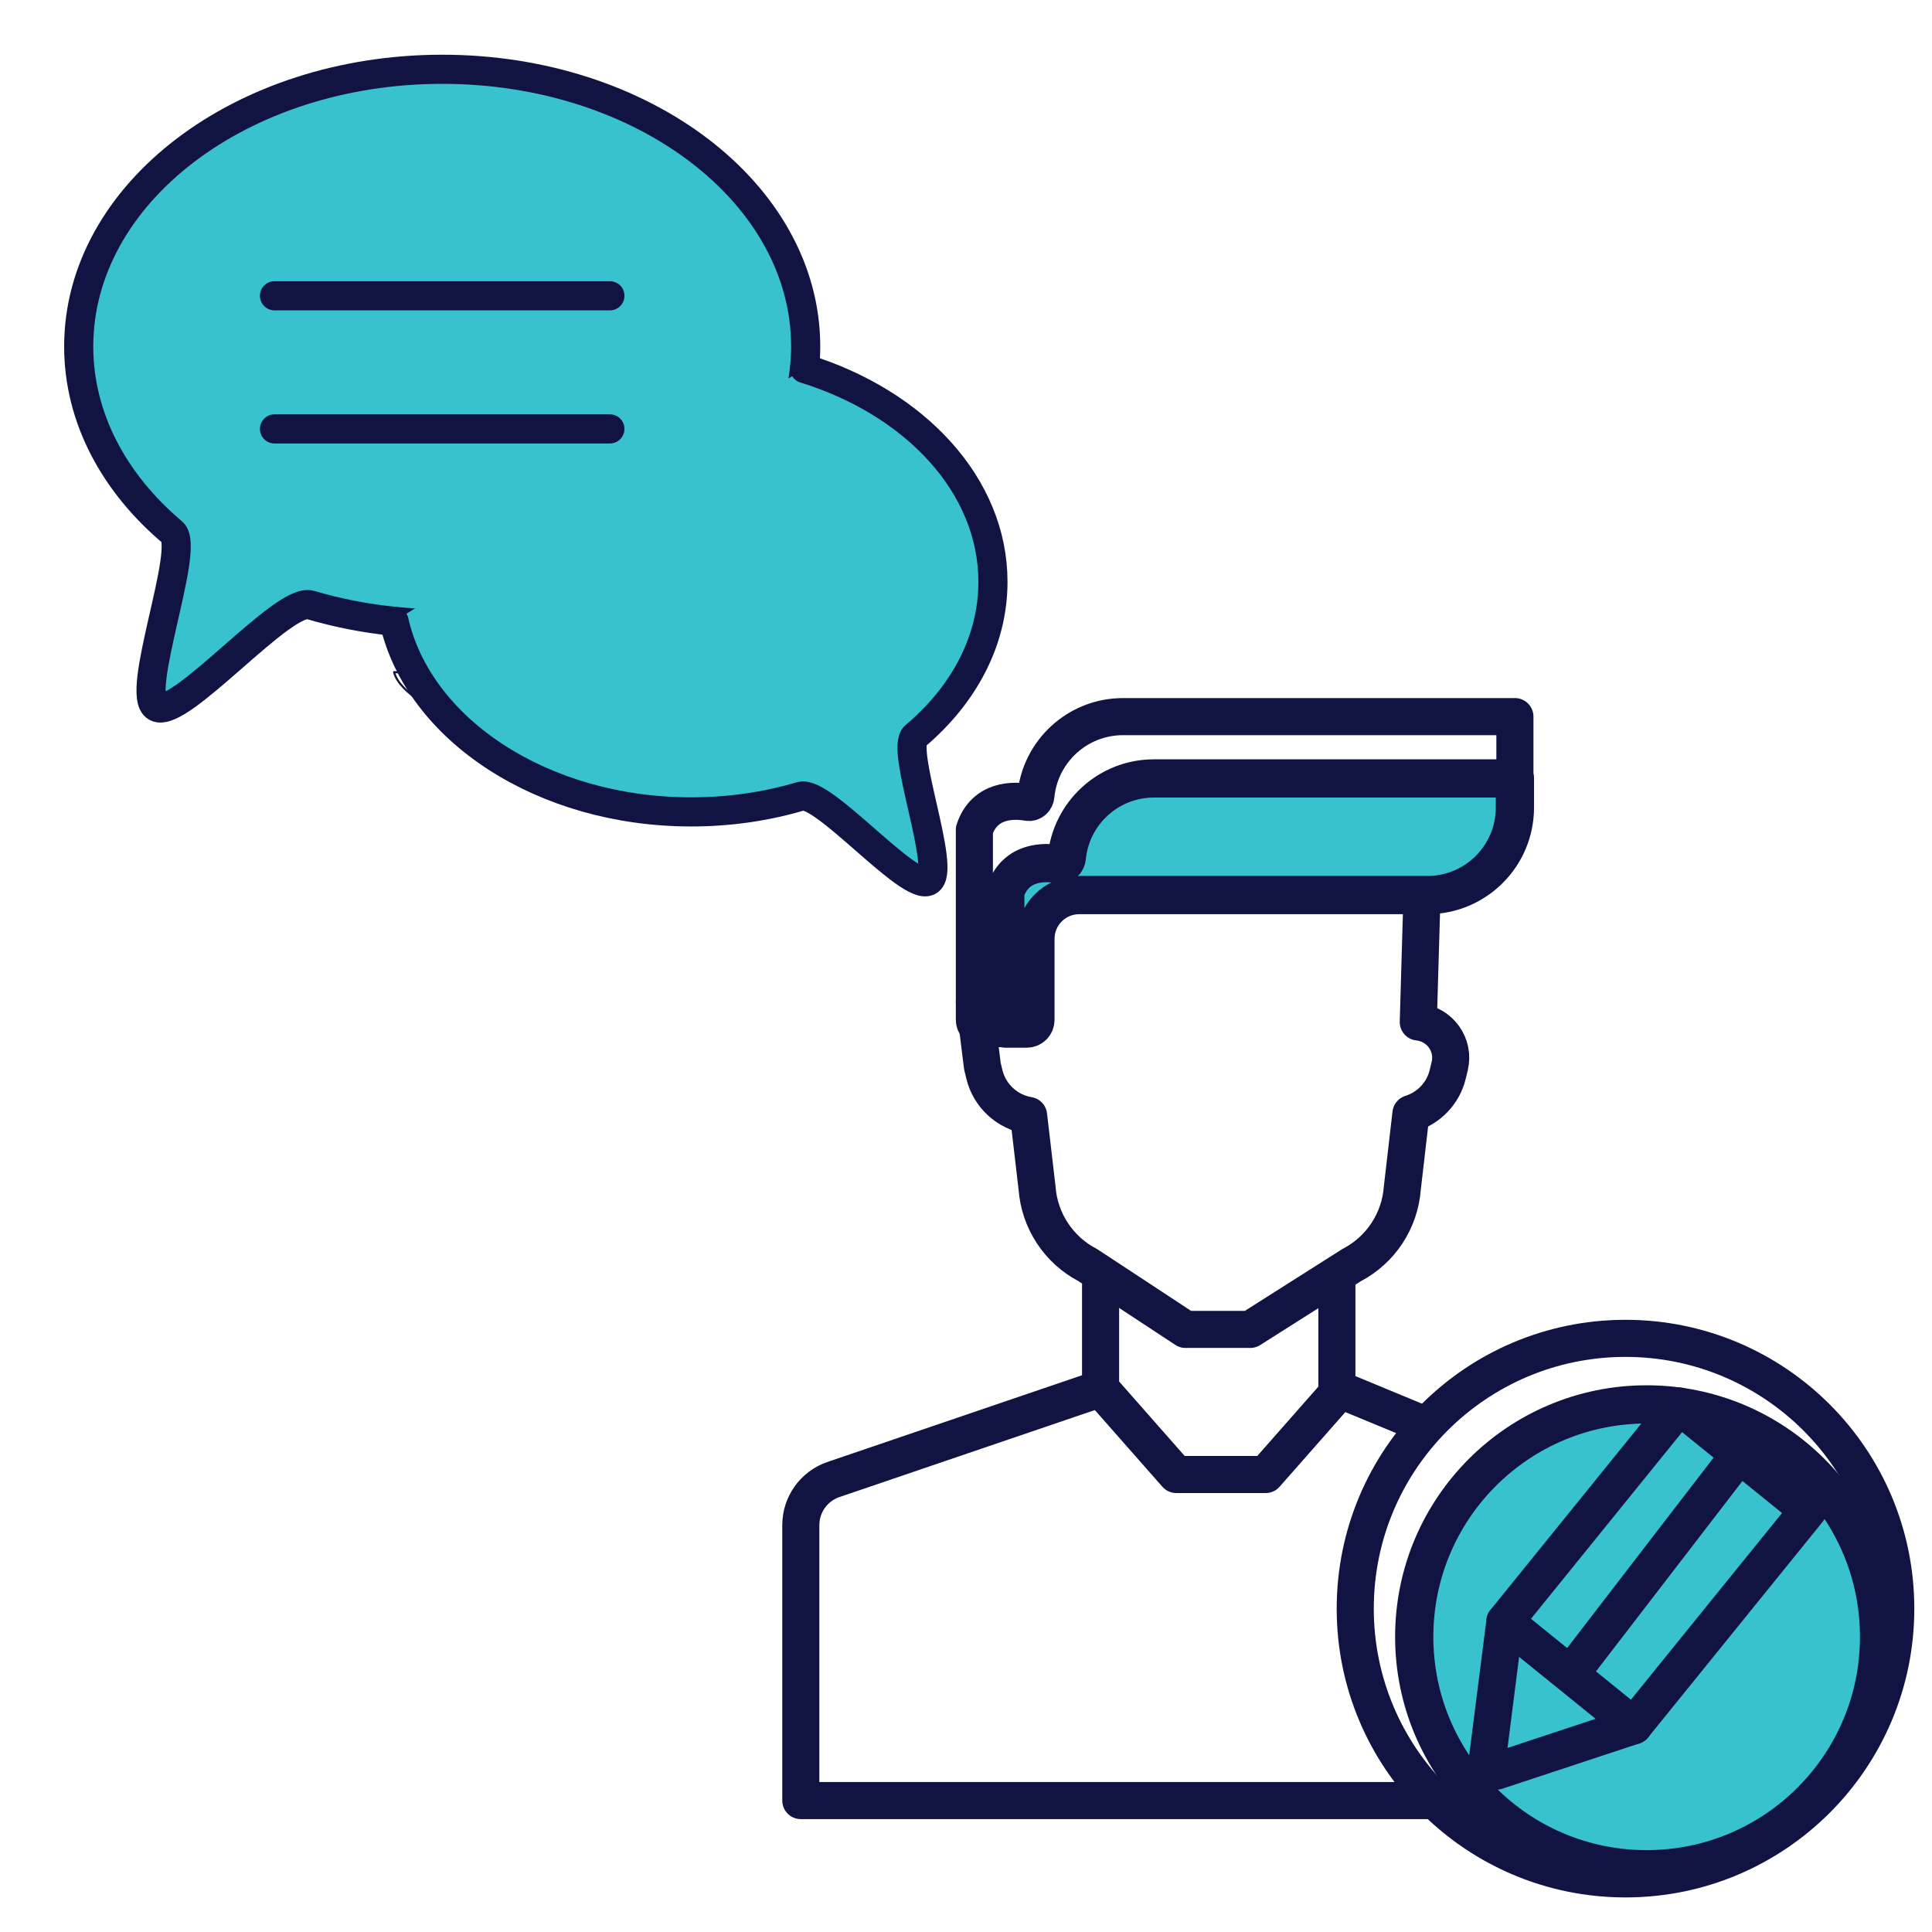
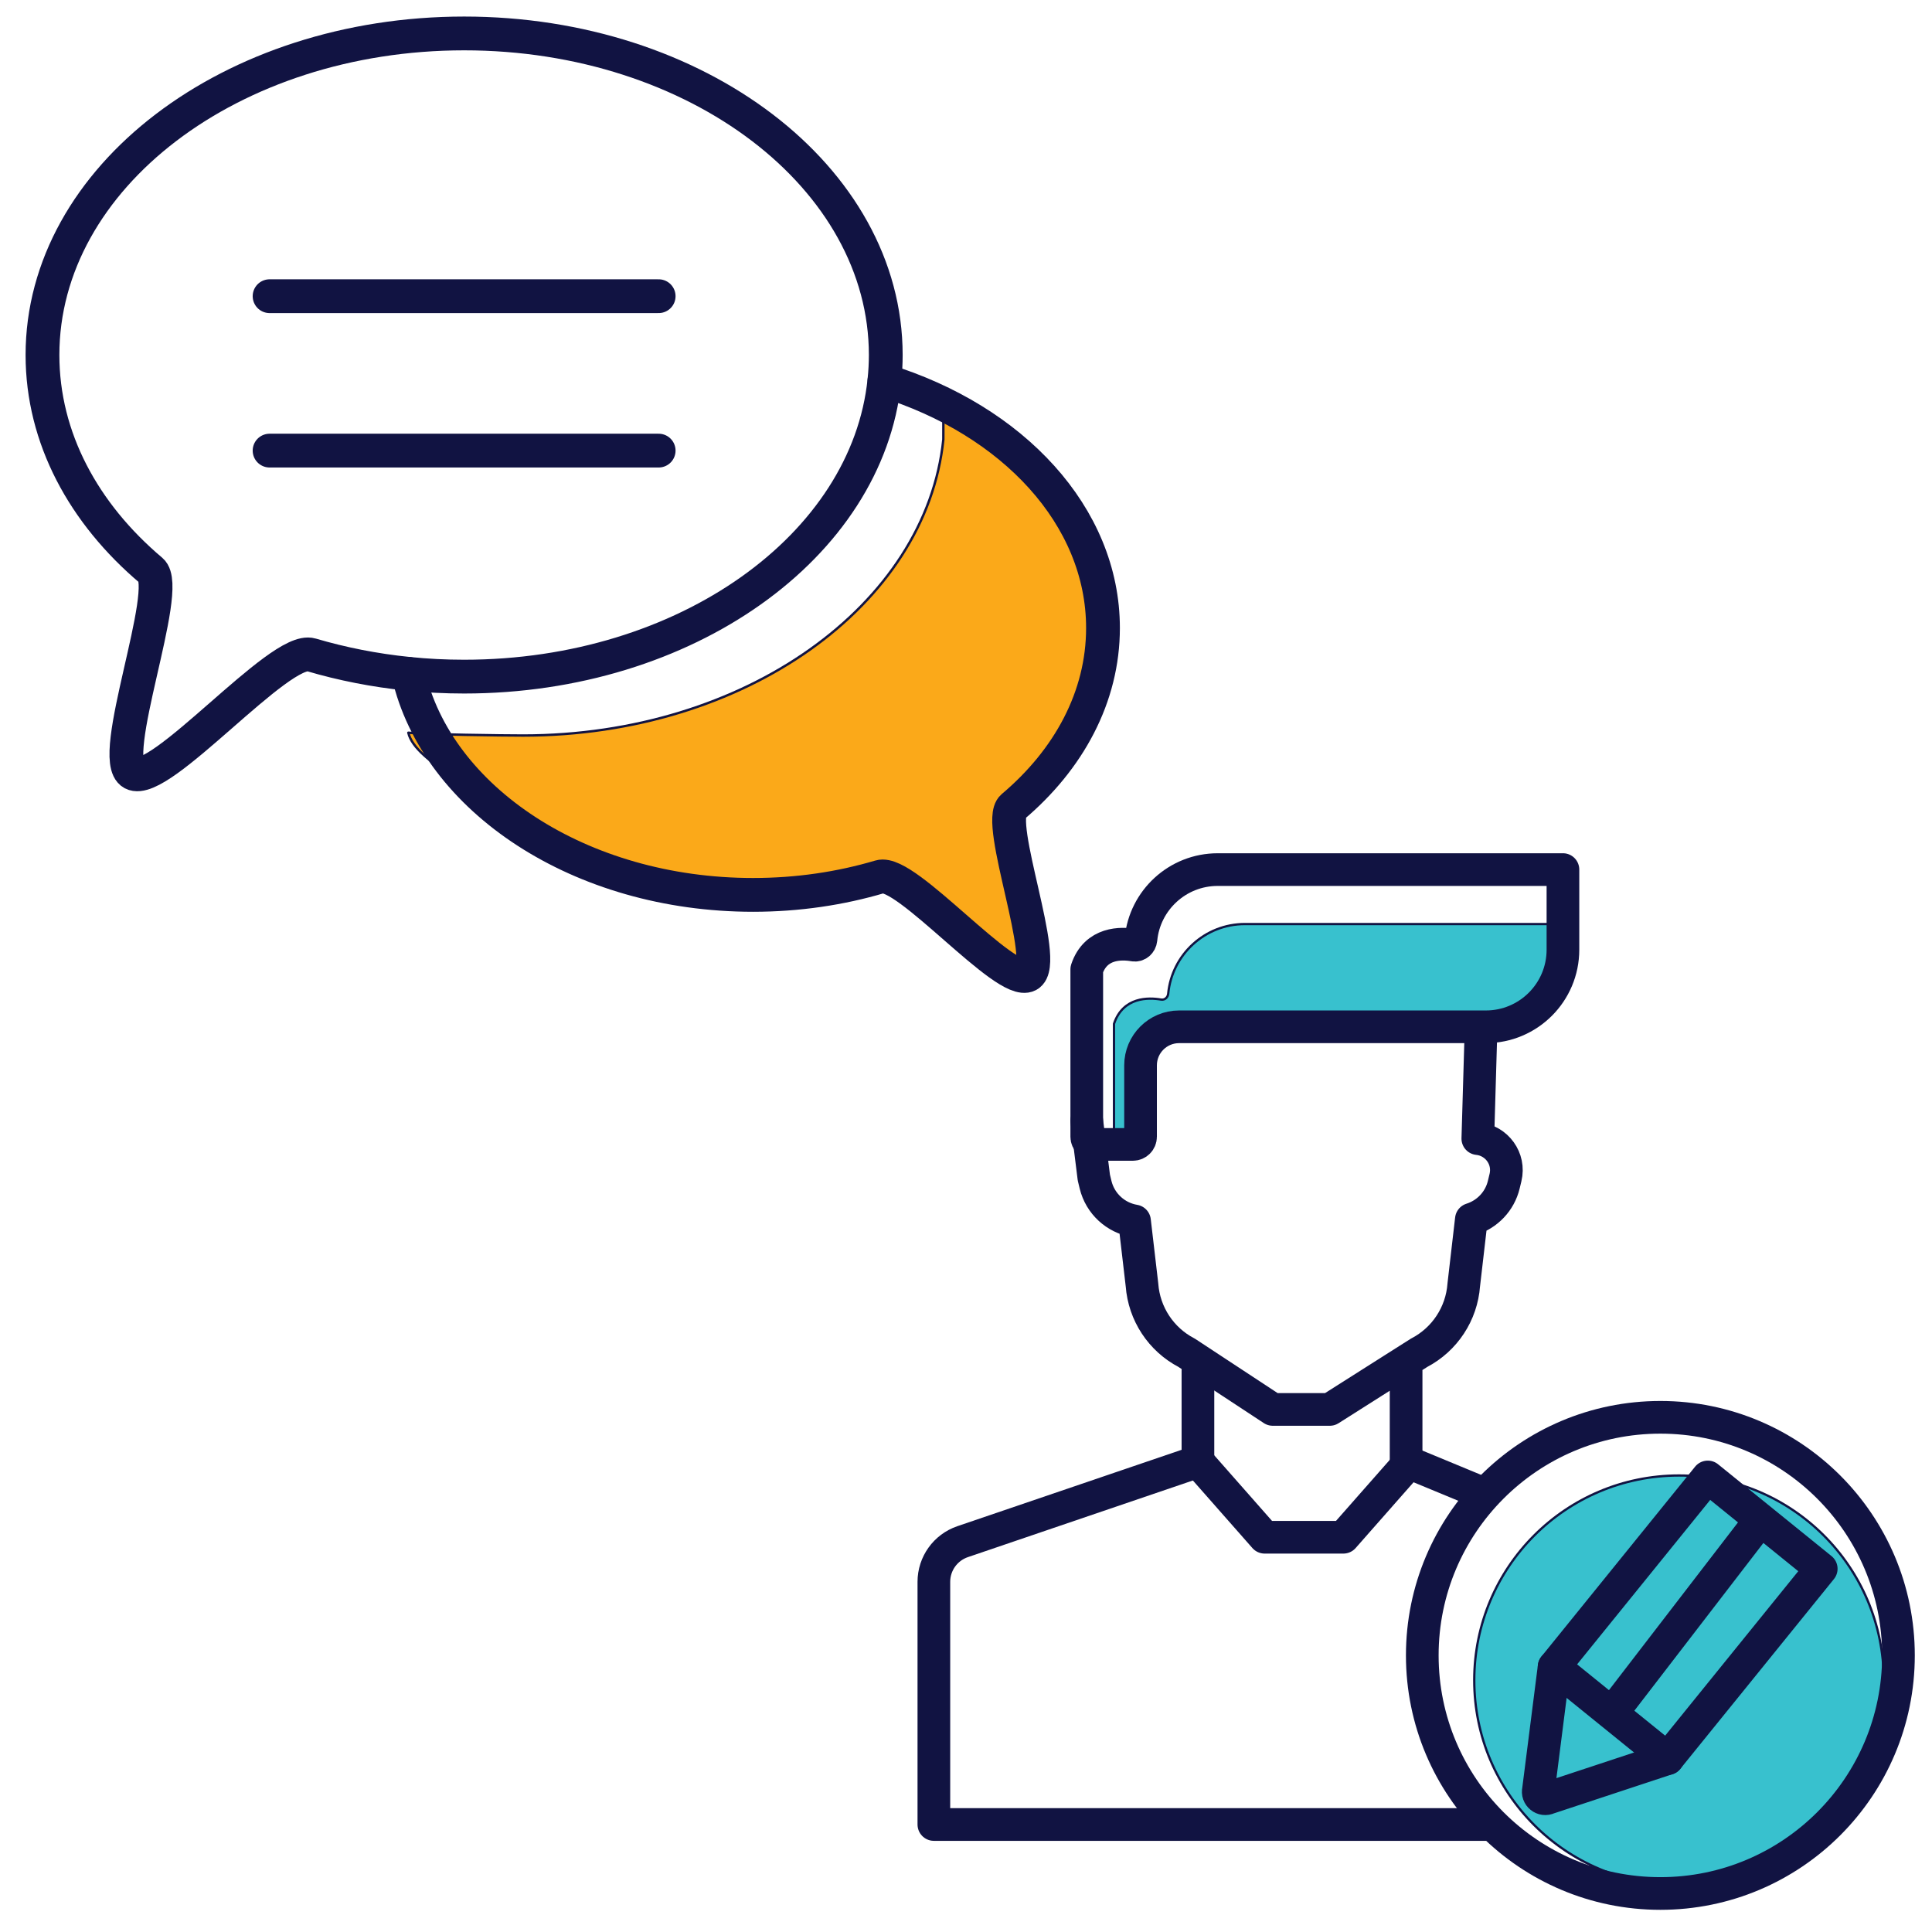
- <svg xmlns="http://www.w3.org/2000/svg" class="forum_and_scribe" version="1.1" viewBox="0 0 512 512" xml:space="preserve">
-   <defs id="defs29">
- 	
- 	
- 	
- 	
- 	
- 	
- </defs>
-   <style type="text/css" id="style10">
- 	svg.forum_and_scribe .st0{opacity:0.6;fill:#FBA919;}
- 	svg.forum_and_scribe .st1{fill:#FBA919;}
- 	svg.forum_and_scribe .st2{fill:none;stroke:#111342;stroke-width:14.798;stroke-linecap:round;stroke-linejoin:round;stroke-miterlimit:10;}
- </style>
-   <g id="g85" transform="matrix(0.5215681,0,0,0.5215681,0.6576416,-10.48106)">
-     <path style="stroke-width:1.046" class="st1" d="m 463.726,394.078 c 24.569,-20.718 39.532,-48.206 39.532,-78.352 0,-20.77 -7.094,-40.285 -19.557,-57.184 -14.293,-10.861 -31.381,-32.437 -50.351,-38.297 l -0.021,12.902 c -7.461,72.566 -87.048,129.677 -184.078,129.677 -8.287,0 -42.273,-0.408 -50.268,-1.235 3.024,13.32 34.792,25.835 43.152,37.188 27.687,20.927 65.806,33.861 107.87,33.861 19.609,0 38.349,-2.815 55.583,-7.952 11.385,-3.38 55.018,48.363 64.906,43.1 9.532,-5.106 -14.565,-67.125 -6.77,-73.706 z" id="path14" />
-     <path class="st2" d="m 408.111,196.147 c 0,3.767 -0.209,7.513 -0.596,11.196 -7.461,72.566 -87.048,129.677 -184.078,129.677 -8.287,0 -16.47,-0.408 -24.464,-1.235 -14.785,-1.496 -29.037,-4.332 -42.535,-8.308 -13.728,-4.102 -66.298,58.251 -78.216,51.9 -11.51,-6.142 17.548,-80.874 8.151,-88.805 C 56.772,265.595 38.732,232.477 38.732,196.147 38.732,118.37 121.416,55.295 223.427,55.295 325.427,55.285 408.111,118.36 408.111,196.147 Z" id="path16" />
-     <path class="st2" d="m 407.536,207.354 c 56.138,17.338 95.722,59.329 95.722,108.373 0,30.156 -14.963,57.634 -39.542,78.363 -7.785,6.582 16.323,68.6 6.76,73.685 -9.888,5.263 -53.501,-46.459 -64.906,-43.079 -17.234,5.117 -35.974,7.931 -55.583,7.931 -75.674,0 -138.55,-41.844 -151.023,-96.842" id="path18" />
-     <line class="st2" x1="138.211" y1="170.385" x2="308.633" y2="170.385" id="line20" />
-     <line class="st2" x1="138.211" y1="238.023" x2="308.633" y2="238.023" id="line22" />
+ <svg xmlns="http://www.w3.org/2000/svg" class="forum_and_scribe" viewBox="0 0 512 512">
+   <style>svg.forum_and_scribe .C{stroke:#111342}svg.forum_and_scribe .D{stroke-linejoin:round}svg.forum_and_scribe .E{stroke-miterlimit:10}svg.forum_and_scribe .F{stroke-linecap:round}svg.forum_and_scribe .G{stroke-width:15.771}svg.forum_and_scribe .H{stroke-width:1.098}</style>
+   <g class="C D E">
+     <path d="M268.385 213.832c14.865-12.535 23.918-29.166 23.918-47.405 0-12.567-4.292-24.373-11.832-34.597-8.648-6.571-18.986-19.625-30.463-23.17l-.013 7.806c-4.514 43.904-52.665 78.457-111.37 78.457-5.014 0-25.576-.247-30.413-.747 1.83 8.059 21.05 15.631 26.108 22.499 16.751 12.661 39.814 20.486 65.264 20.486 11.864 0 23.202-1.703 33.629-4.811 6.888-2.045 33.287 29.261 39.27 26.076 5.767-3.089-8.812-40.612-4.096-44.594z" fill="#fba919" stroke-width=".633" />
+     <g fill="none" stroke-width="8.953">
+       <path d="M234.737 94.08a64.87 64.87 0 0 1-.361 6.774c-4.514 43.904-52.665 78.457-111.37 78.457-5.014 0-9.965-.247-14.801-.747-8.945-.905-17.568-2.621-25.734-5.027-8.306-2.482-40.112 35.243-47.322 31.4-6.964-3.716 10.617-48.93 4.932-53.729-17.91-15.111-28.824-35.148-28.824-57.129C11.256 47.023 61.281 8.862 123 8.862c61.712-.006 111.737 38.155 111.737 85.218z" />
+       <path d="M234.389 100.86c33.964 10.49 57.914 35.895 57.914 65.567 0 18.245-9.053 34.87-23.924 47.411-4.71 3.982 9.876 41.504 4.09 44.581-5.983 3.184-32.369-28.108-39.27-26.064-10.427 3.096-21.765 4.799-33.629 4.799-45.784 0-83.825-25.317-91.372-58.591M71.442 78.493h103.109M71.442 119.415h103.109" class="F" />
+     </g>
  </g>
-   <style id="style10-6" type="text/css">
- 	svg.forum_and_scribe .st0{opacity:0.6;fill:#38C1CE;}
- 	svg.forum_and_scribe .st1{fill:none;stroke:#111342;stroke-width:14.36;stroke-linecap:round;stroke-linejoin:round;stroke-miterlimit:10;}
- 	svg.forum_and_scribe .st2{fill:#38C1CE;}
- </style>
-   <g transform="matrix(0.6844632,0,0,0.6844632,169.6104,168.9561)" id="g35">
-     <path id="XMLID_51_" class="st1" d="m 178.32,250.87 v 39.89 L 74.9,325.99 c -7.56,2.57 -12.64,9.68 -12.64,17.66 V 450.3 h 242.93" />
-     <polyline class="st1" points="269.81,250.87 269.81,290.76 303.23,304.59   " id="polyline15" />
-     <path id="XMLID_48_" class="st1" d="m 302.68,102.81 -1.35,46.04 c 8.3,0.86 14.17,8.8 12.16,17.12 l -0.76,3.15 c -1.78,7.36 -7.3,13 -14.24,15.19 l -3.34,28.83 c -0.93,12.66 -8.34,23.95 -19.6,29.82 l -39.27,24.91 H 211.2 l -37.87,-24.91 c -11.26,-5.87 -18.67,-17.16 -19.6,-29.82 l -3.28,-28.1 c -8.27,-1.38 -15.09,-7.56 -17.12,-15.92 l -0.76,-3.15 -3.11,-24.97" />
-     <polyline id="XMLID_47_" class="st1" points="178.32,290.76 207.64,324.05 242.24,324.05 271.56,290.76   " />
-     <path class="st2" d="m 338.74,54.55 v 11.27 c 0,18.72 -15.17,33.89 -33.89,33.89 H 170.04 c -9.36,0 -16.94,7.59 -16.94,16.94 v 31.38 c 0,1.87 -1.51,3.37 -3.37,3.37 h -8.3 V 98.39 c 4,-11.94 15.25,-11.58 20.68,-10.65 1.6,0.29 2.97,-0.91 3.14,-2.56 1.63,-17.18 16.11,-30.63 33.72,-30.63 z" id="path19" />
-     <path class="st1" d="m 338.74,30.61 v 35.21 c 0,18.72 -15.17,33.89 -33.89,33.89 H 170.04 c -9.36,0 -16.94,7.59 -16.94,16.94 v 31.38 c 0,1.87 -1.51,3.37 -3.37,3.37 h -16.87 c -1.87,0 -3.4,-1.51 -3.4,-3.37 V 74.46 c 4,-11.94 15.25,-11.58 20.68,-10.65 1.6,0.29 2.97,-0.91 3.14,-2.56 1.63,-17.18 16.11,-30.63 33.72,-30.63 h 151.74 z" id="path21" />
-     <g id="g33">
-       <circle class="st2" cx="389.75" cy="386.9" r="89.99" id="circle23" />
-       <circle class="st1" cx="381.56" cy="375.98" r="104.64" id="circle25" />
-       <g id="g31">
-         <path id="XMLID_55_" class="st1" d="m 402.4,297.55 -67.53,83.43 -6.89,54.14 c -0.65,2.56 2,4.7 4.36,3.53 l 52.39,-17.31 67.53,-83.43 z" />
-         <line id="XMLID_290_" class="st1" x1="384.74" y1="421.35" x2="334.87" y2="380.98" />
-         <line class="st1" x1="422.09" y1="320.96" x2="361.81" y2="399.32" id="line29" />
+   <g transform="matrix(.54902 0 0 .54902 206.5636 250.7725)" class="C D">
+     <g fill="none" class="E F G">
+       <path d="M201.999 204.887v43.811L88.415 287.39a20.49 20.49 0 0 0-13.882 19.396v117.132h266.807" />
+       <path d="M302.482 204.887v43.811l36.705 15.189m-.605-221.613L337.1 92.84c9.116.945 15.563 9.665 13.355 18.803l-.835 3.46c-1.955 8.083-8.017 14.278-15.64 16.683l-3.668 31.664a40.26 40.26 0 0 1-21.526 32.751l-43.13 27.358h-27.545l-41.592-27.358c-12.367-6.447-20.505-18.847-21.526-32.751l-3.602-30.862c-9.083-1.516-16.573-8.303-18.803-17.485l-.835-3.46-3.416-27.424" />
+       <path d="M201.999 248.697l32.202 36.562h38.001l32.202-36.562" />
+     </g>
+     <path d="M378.186-10.729V1.649c0 20.56-16.661 37.221-37.221 37.221h-148.06a18.61 18.61 0 0 0-18.605 18.605v34.464c0 2.054-1.658 3.701-3.701 3.701h-9.116V37.42c4.393-13.114 16.749-12.718 22.713-11.697 1.757.319 3.262-.999 3.449-2.812 1.79-18.869 17.693-33.641 37.034-33.641z" fill="#38c1ce" class="E H" />
+     <path d="M378.186-37.022V1.649c0 20.56-16.661 37.221-37.221 37.221h-148.06a18.61 18.61 0 0 0-18.605 18.605v34.464c0 2.054-1.658 3.701-3.701 3.701h-18.528c-2.054 0-3.734-1.658-3.734-3.701V11.138C152.73-1.976 165.086-1.58 171.05-.559c1.757.319 3.262-.999 3.449-2.812 1.79-18.869 17.693-33.641 37.034-33.641h166.654z" fill="none" class="E G" />
+     <circle r="98.835" cy="354.287" cx="434.21" fill="#38c1ce" class="H" />
+     <g fill="none" class="G">
+       <circle r="114.925" cy="342.293" cx="425.215" />
+       <g class="E">
+         <path d="M448.103 256.155l-74.167 91.63-7.567 59.461c-.714 2.812 2.197 5.162 4.789 3.877l57.539-19.011 74.167-91.63z" />
+         <path d="M428.708 392.123l-54.772-44.338m95.793-65.919l-66.205 86.062" class="F" />
      </g>
    </g>
  </g>
</svg>
